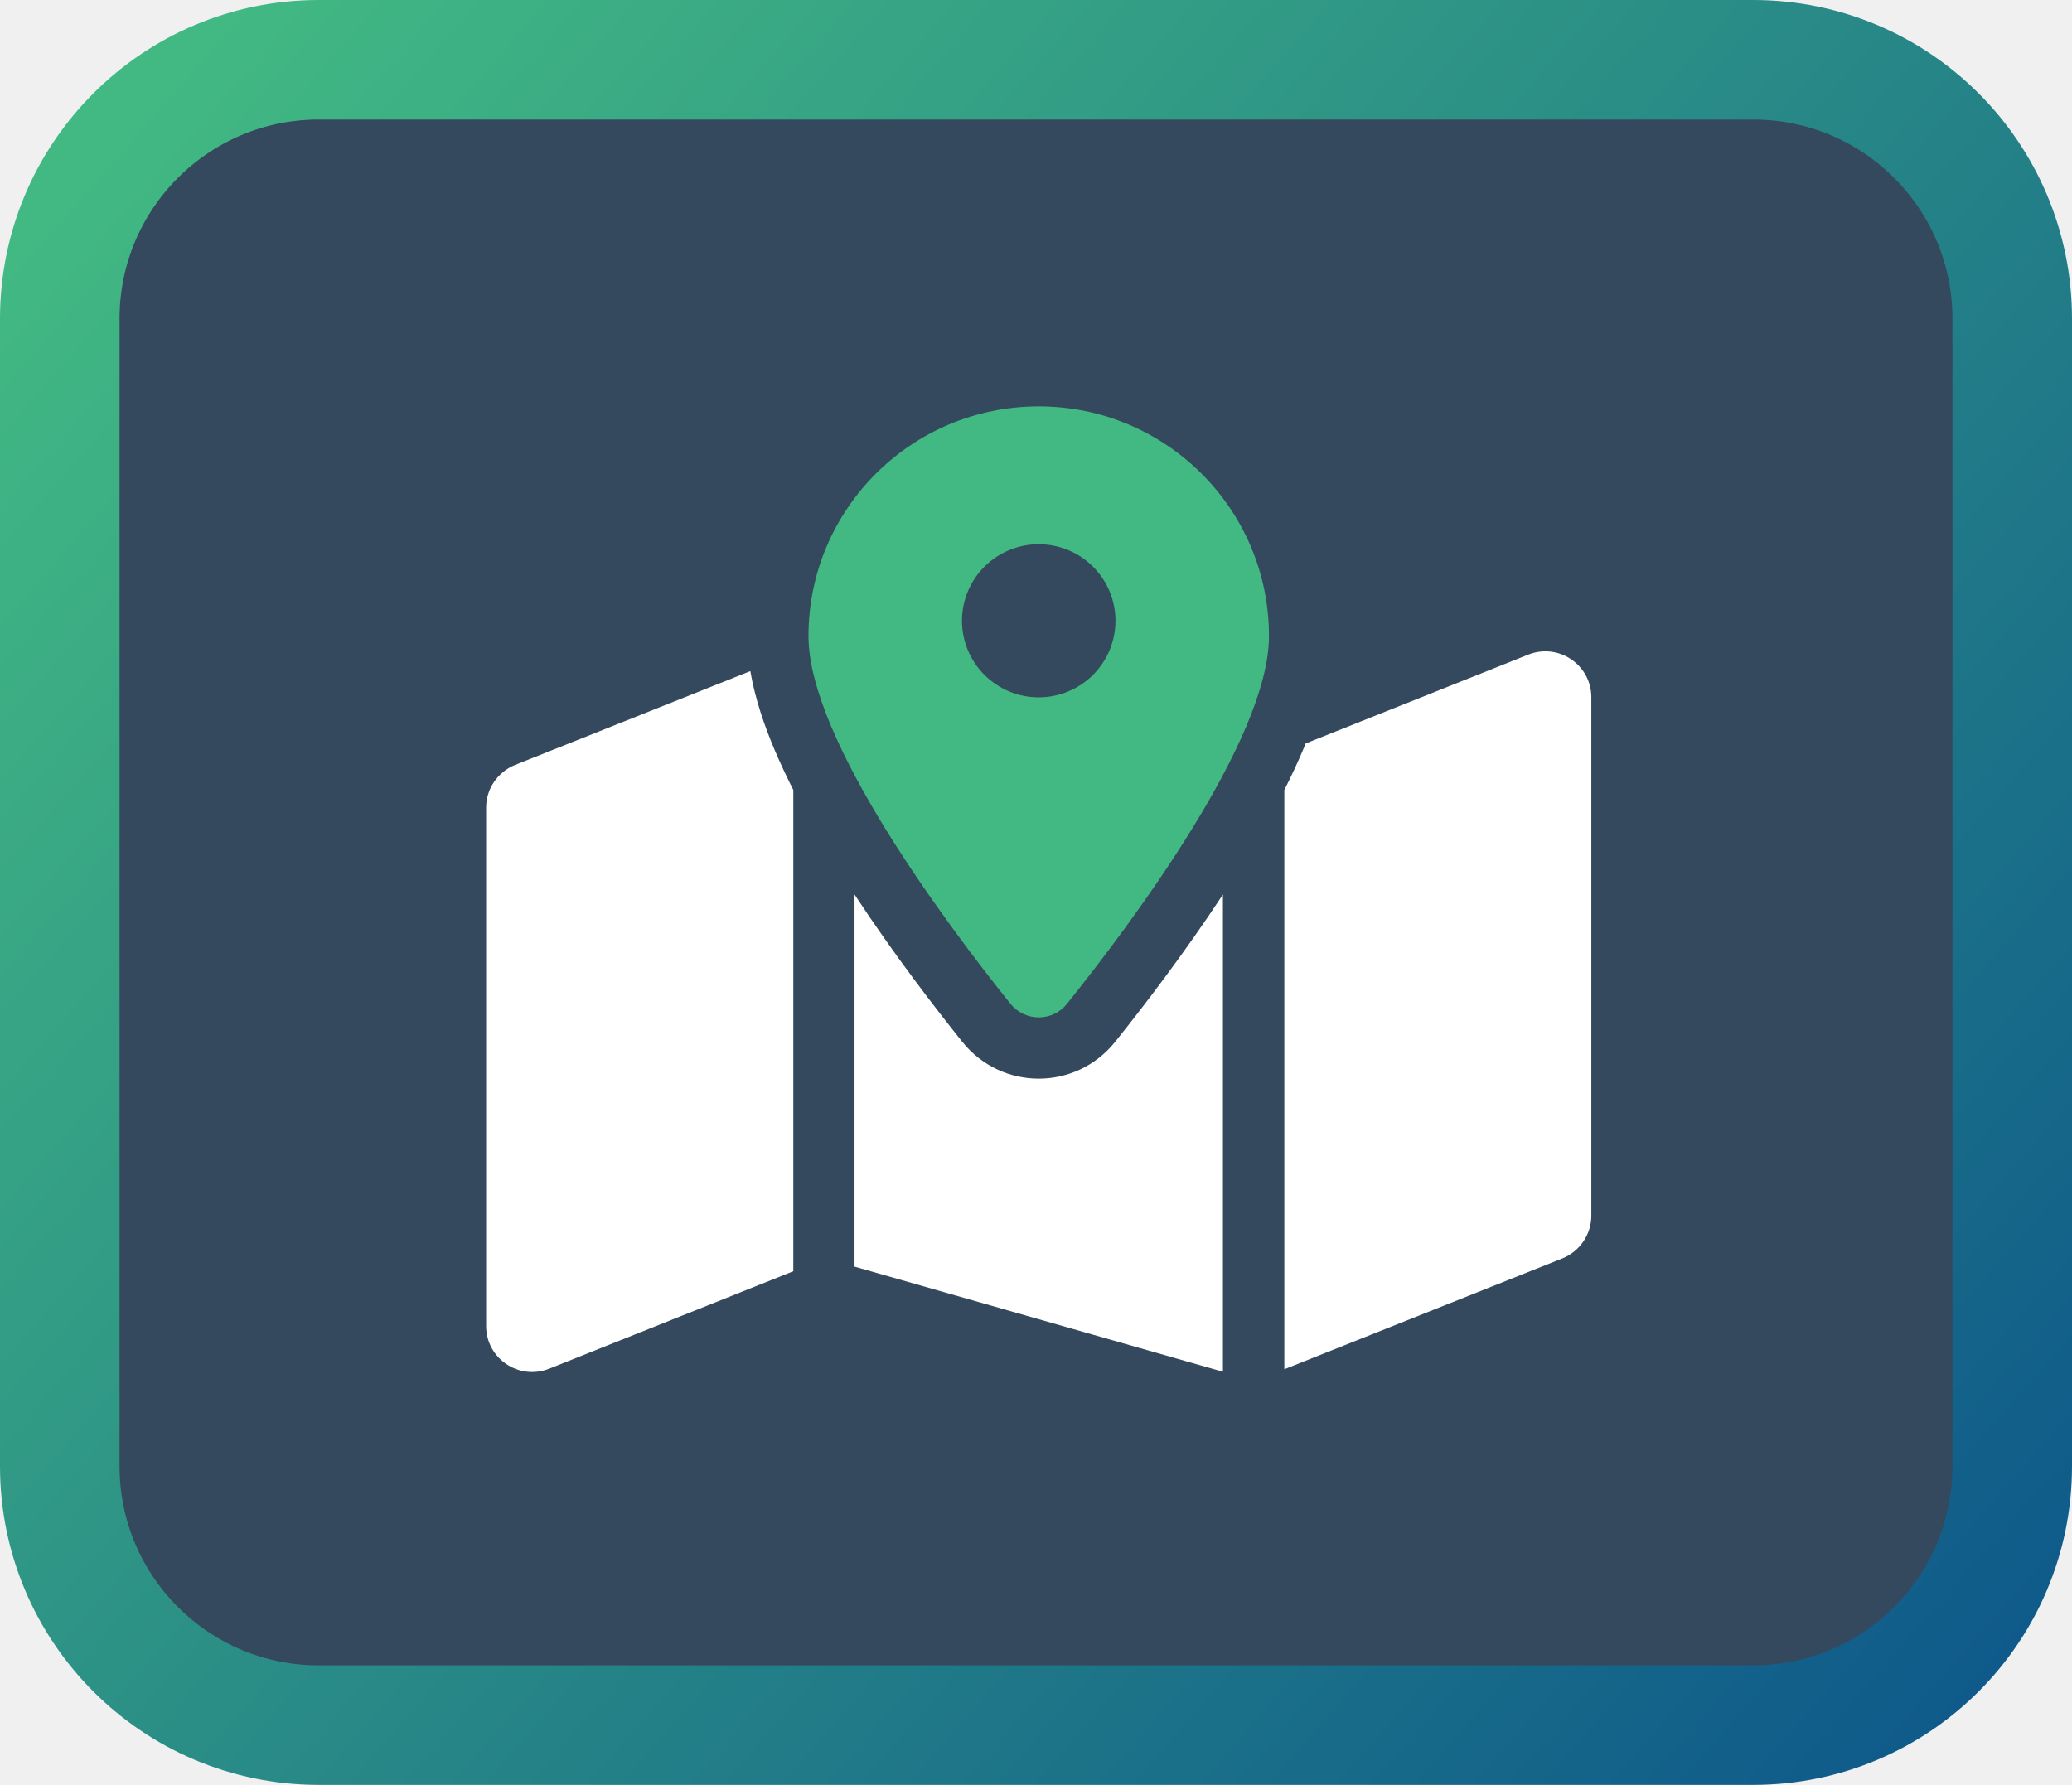
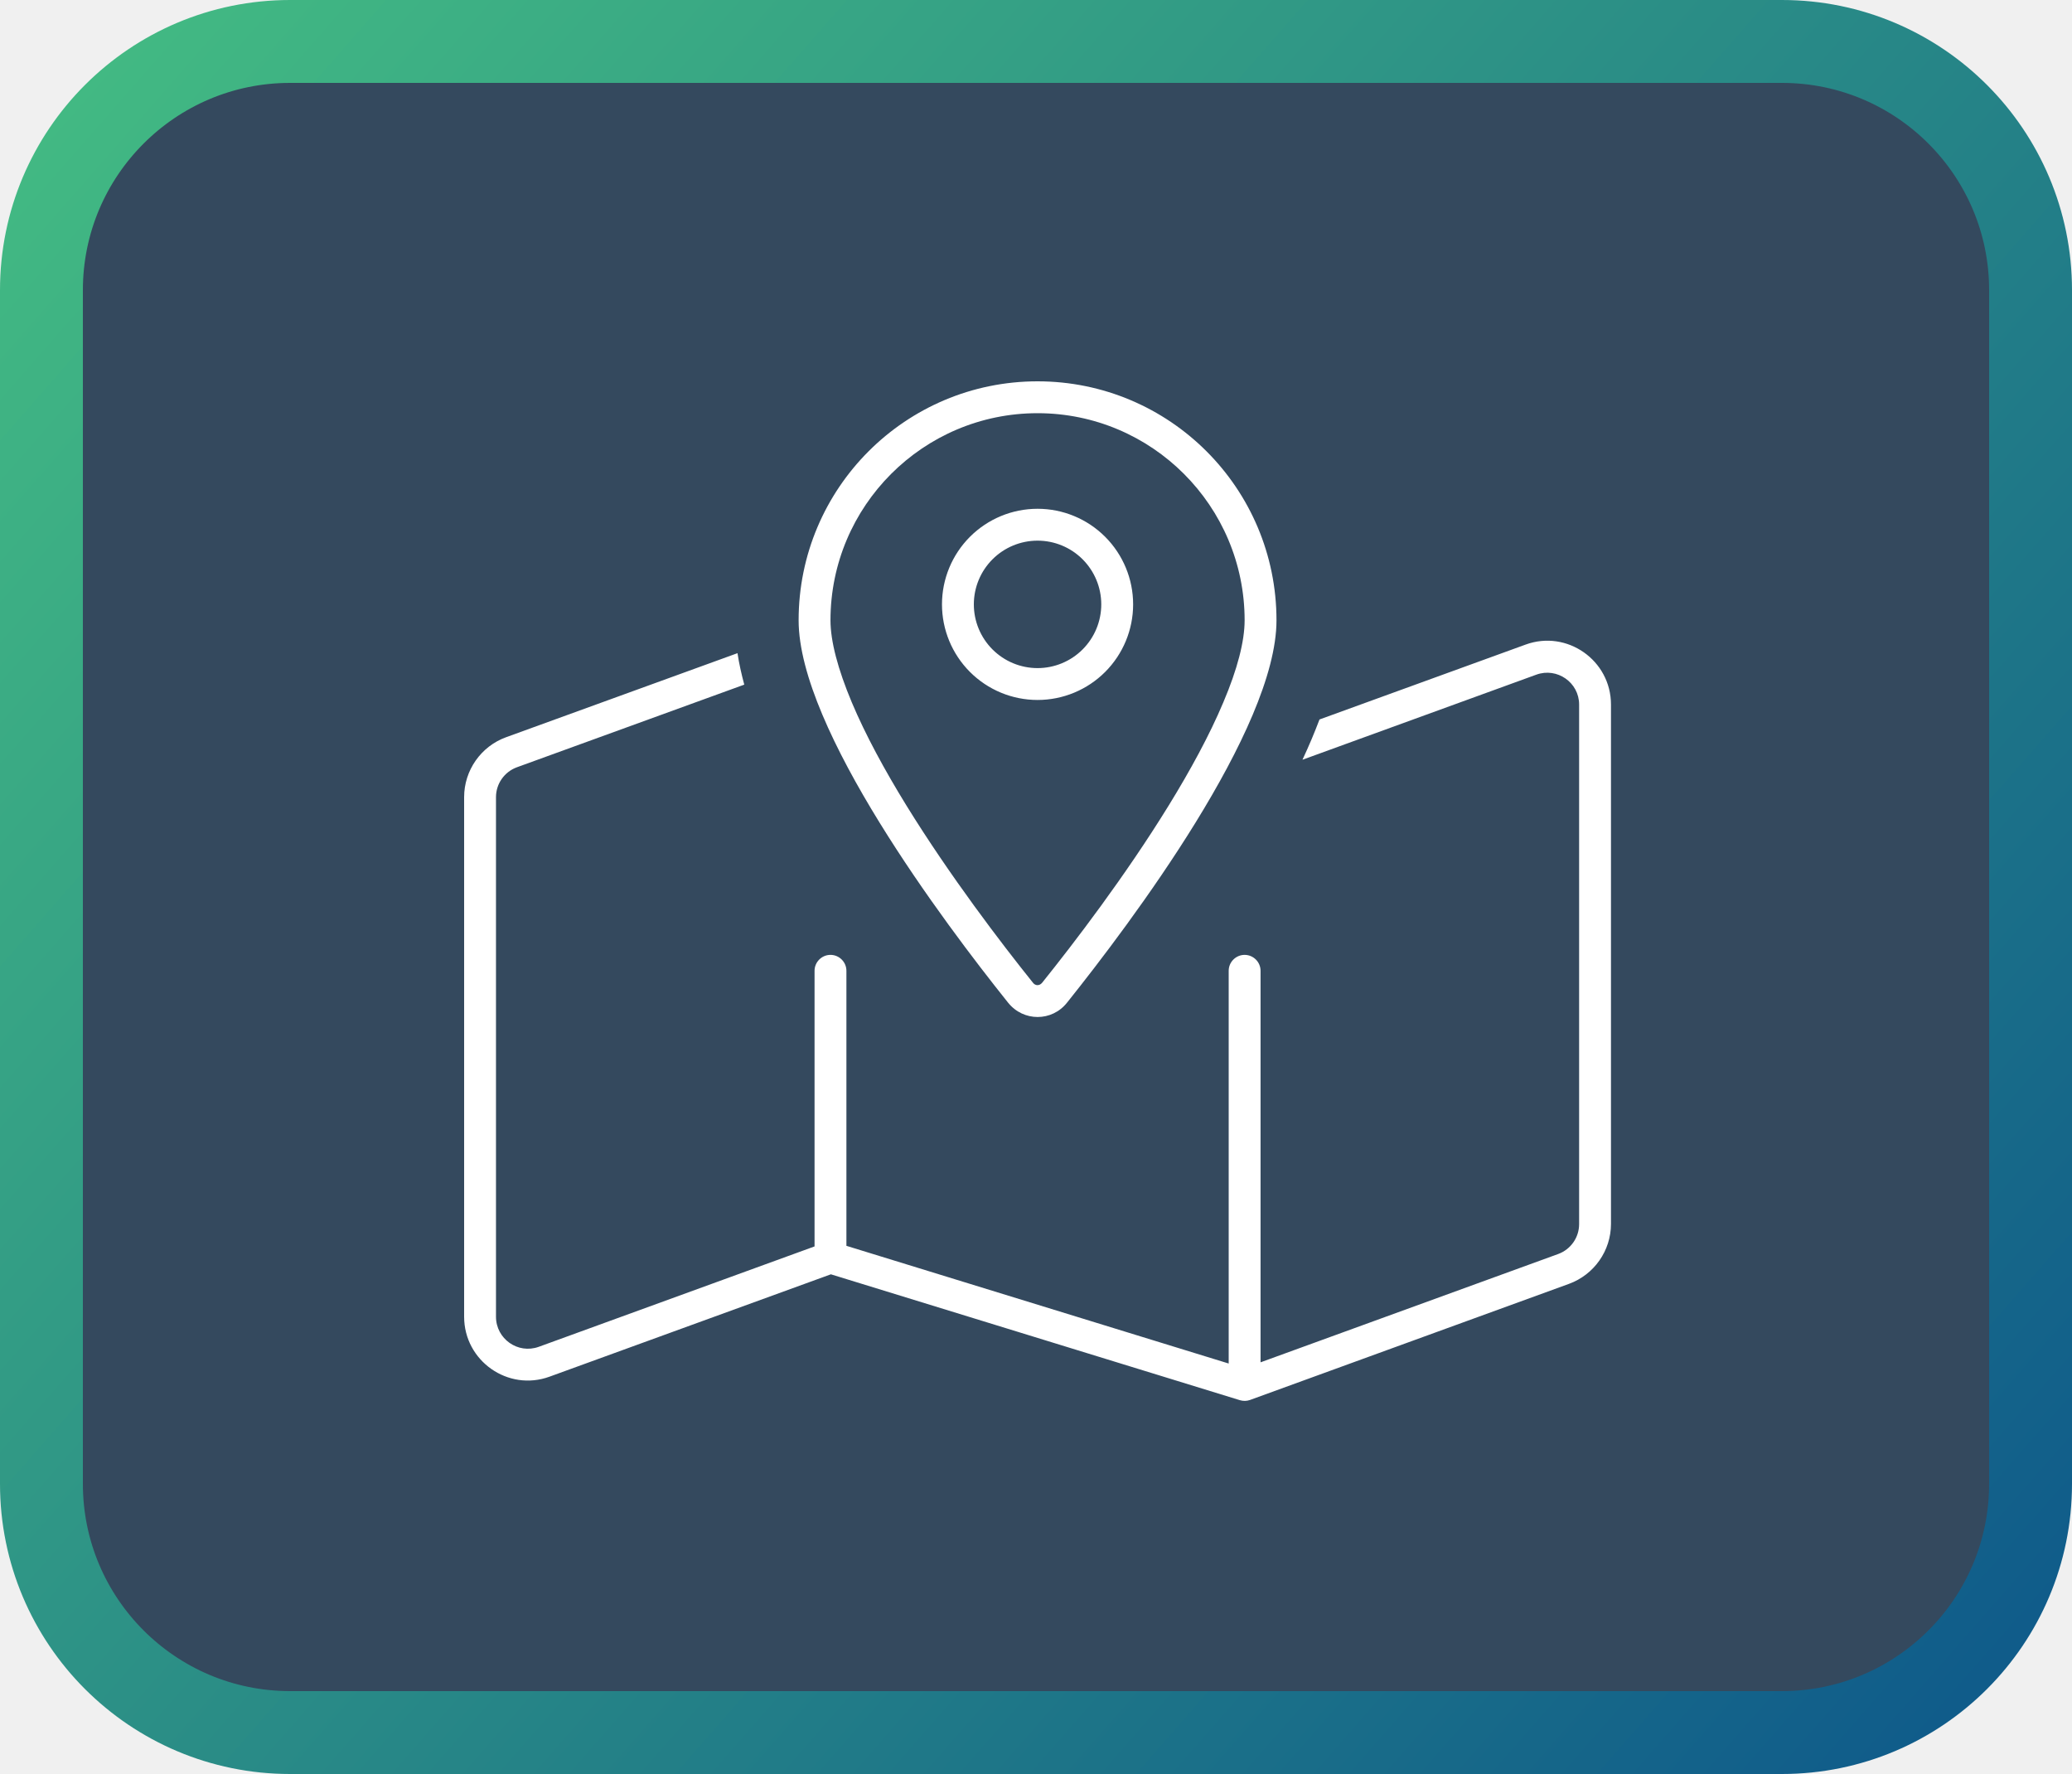
- <svg xmlns="http://www.w3.org/2000/svg" width="260" height="224" viewBox="0 0 260 224" fill="none">
-   <rect x="7.5" y="7.5" width="245" height="209" rx="32.5" fill="#34495E" stroke="url(#paint0_linear_7_8)" stroke-width="15" />
-   <g clip-path="url(#clip0_7_8)">
-     <path d="M133.906 125.953C141.634 116.32 159.235 92.945 159.235 79.828C159.235 63.901 146.305 51 130.342 51C114.379 51 101.45 63.901 101.45 79.828C101.45 92.945 119.05 116.32 126.779 125.953C128.633 128.259 132.076 128.259 133.906 125.953ZM130.342 68.297C132.897 68.297 135.346 69.309 137.152 71.111C138.958 72.913 139.973 75.358 139.973 77.906C139.973 80.455 138.958 82.899 137.152 84.701C135.346 86.503 132.897 87.516 130.342 87.516C127.788 87.516 125.338 86.503 123.532 84.701C121.726 82.899 120.711 80.455 120.711 77.906C120.711 75.358 121.726 72.913 123.532 71.111C125.338 69.309 127.788 68.297 130.342 68.297Z" fill="#42B983" />
-     <path d="M161.161 171.838V99.143C162.004 97.485 162.774 95.828 163.472 94.194C163.593 93.906 163.713 93.594 163.834 93.305L191.763 82.158C195.567 80.645 199.685 83.432 199.685 87.516V152.571C199.685 154.925 198.24 157.039 196.049 157.928L161.161 171.838ZM64.636 95.996L94.154 84.224C94.732 87.612 95.888 91.023 97.236 94.194C97.934 95.828 98.705 97.485 99.548 99.143V159.538L68.921 171.766C65.117 173.279 61 170.493 61 166.409V101.353C61 98.999 62.445 96.885 64.636 95.996ZM153.456 112.26V172.15L107.228 158.961V112.26C112.164 119.779 117.413 126.578 120.76 130.758C125.695 136.908 134.989 136.908 139.925 130.758C143.272 126.578 148.521 119.779 153.456 112.26Z" fill="white" />
+ <svg xmlns="http://www.w3.org/2000/svg" width="250" height="214" viewBox="0 0 250 214" fill="none">
+   <rect x="5" y="5" width="240" height="204" rx="30" fill="#34495E" stroke="url(#paint0_linear_10_13)" stroke-width="10" />
+   <g clip-path="url(#clip0_10_13)">
+     <path d="M147.601 84.726C145.944 88.666 143.613 92.942 140.995 97.194C135.758 105.698 129.56 113.794 125.74 118.551C125.428 118.935 124.923 118.935 124.635 118.551C120.815 113.794 114.617 105.674 109.38 97.194C106.762 92.942 104.431 88.666 102.774 84.726C101.092 80.714 100.203 77.351 100.203 74.828C100.203 61.039 111.398 49.844 125.188 49.844C138.977 49.844 150.172 61.039 150.172 74.828C150.172 77.351 149.307 80.714 147.601 84.726ZM128.743 120.953C136.454 111.32 154.016 87.945 154.016 74.828C154.016 58.901 141.115 46 125.188 46C109.26 46 96.359 58.901 96.359 74.828C96.359 87.945 113.921 111.32 121.632 120.953C123.482 123.259 126.917 123.259 128.743 120.953ZM157.163 91.644L185.366 81.386C187.865 80.474 190.531 82.323 190.531 84.99V147.667C190.531 149.277 189.522 150.718 188.009 151.271L152.094 164.339V117.109C152.094 116.052 151.229 115.188 150.172 115.188C149.115 115.188 148.25 116.052 148.25 117.109V164.484L102.125 150.286V117.109C102.125 116.052 101.26 115.188 100.203 115.188C99.146 115.188 98.281 116.052 98.281 117.109V150.358L65.009 162.466C62.486 163.379 59.844 161.505 59.844 158.838V96.161C59.844 94.551 60.853 93.11 62.366 92.557L89.801 82.588C89.465 81.338 89.176 80.065 88.984 78.792L61.069 88.93C58.018 90.035 56 92.942 56 96.161V158.838C56 164.171 61.309 167.895 66.306 166.069L100.251 153.721L149.595 168.904C150.004 169.024 150.412 169.024 150.821 168.88L189.306 154.874C192.333 153.769 194.375 150.886 194.375 147.643V84.99C194.375 79.657 189.066 75.933 184.069 77.759L159.205 86.792C158.892 87.609 158.58 88.401 158.244 89.194C157.907 89.987 157.547 90.804 157.163 91.621V91.644ZM117.5 72.906C117.5 70.867 118.31 68.912 119.752 67.47C121.193 66.029 123.149 65.219 125.188 65.219C127.226 65.219 129.182 66.029 130.623 67.47C132.065 68.912 132.875 70.867 132.875 72.906C132.875 74.945 132.065 76.9 130.623 78.342C129.182 79.784 127.226 80.594 125.188 80.594C123.149 80.594 121.193 79.784 119.752 78.342C118.31 76.9 117.5 74.945 117.5 72.906ZM136.719 72.906C136.719 69.848 135.504 66.915 133.341 64.752C131.179 62.59 128.246 61.375 125.188 61.375C122.129 61.375 119.196 62.59 117.034 64.752C114.871 66.915 113.656 69.848 113.656 72.906C113.656 75.965 114.871 78.897 117.034 81.06C119.196 83.223 122.129 84.438 125.188 84.438C128.246 84.438 131.179 83.223 133.341 81.06C135.504 78.897 136.719 75.965 136.719 72.906Z" fill="white" />
  </g>
  <defs>
-     <linearGradient id="paint0_linear_7_8" x1="299.601" y1="261.342" x2="16.528" y2="13.257" gradientUnits="userSpaceOnUse">
+     <linearGradient id="paint0_linear_10_13" x1="294.601" y1="256.342" x2="11.528" y2="8.256" gradientUnits="userSpaceOnUse">
      <stop stop-color="#03448C" />
      <stop offset="1" stop-color="#42B983" />
    </linearGradient>
-     <clipPath id="clip0_7_8">
-       <rect width="138.685" height="123" fill="white" transform="translate(61 51)" />
+     <clipPath id="clip0_10_13">
+       <rect width="138.375" height="123" fill="white" transform="translate(56 46)" />
    </clipPath>
  </defs>
</svg>
